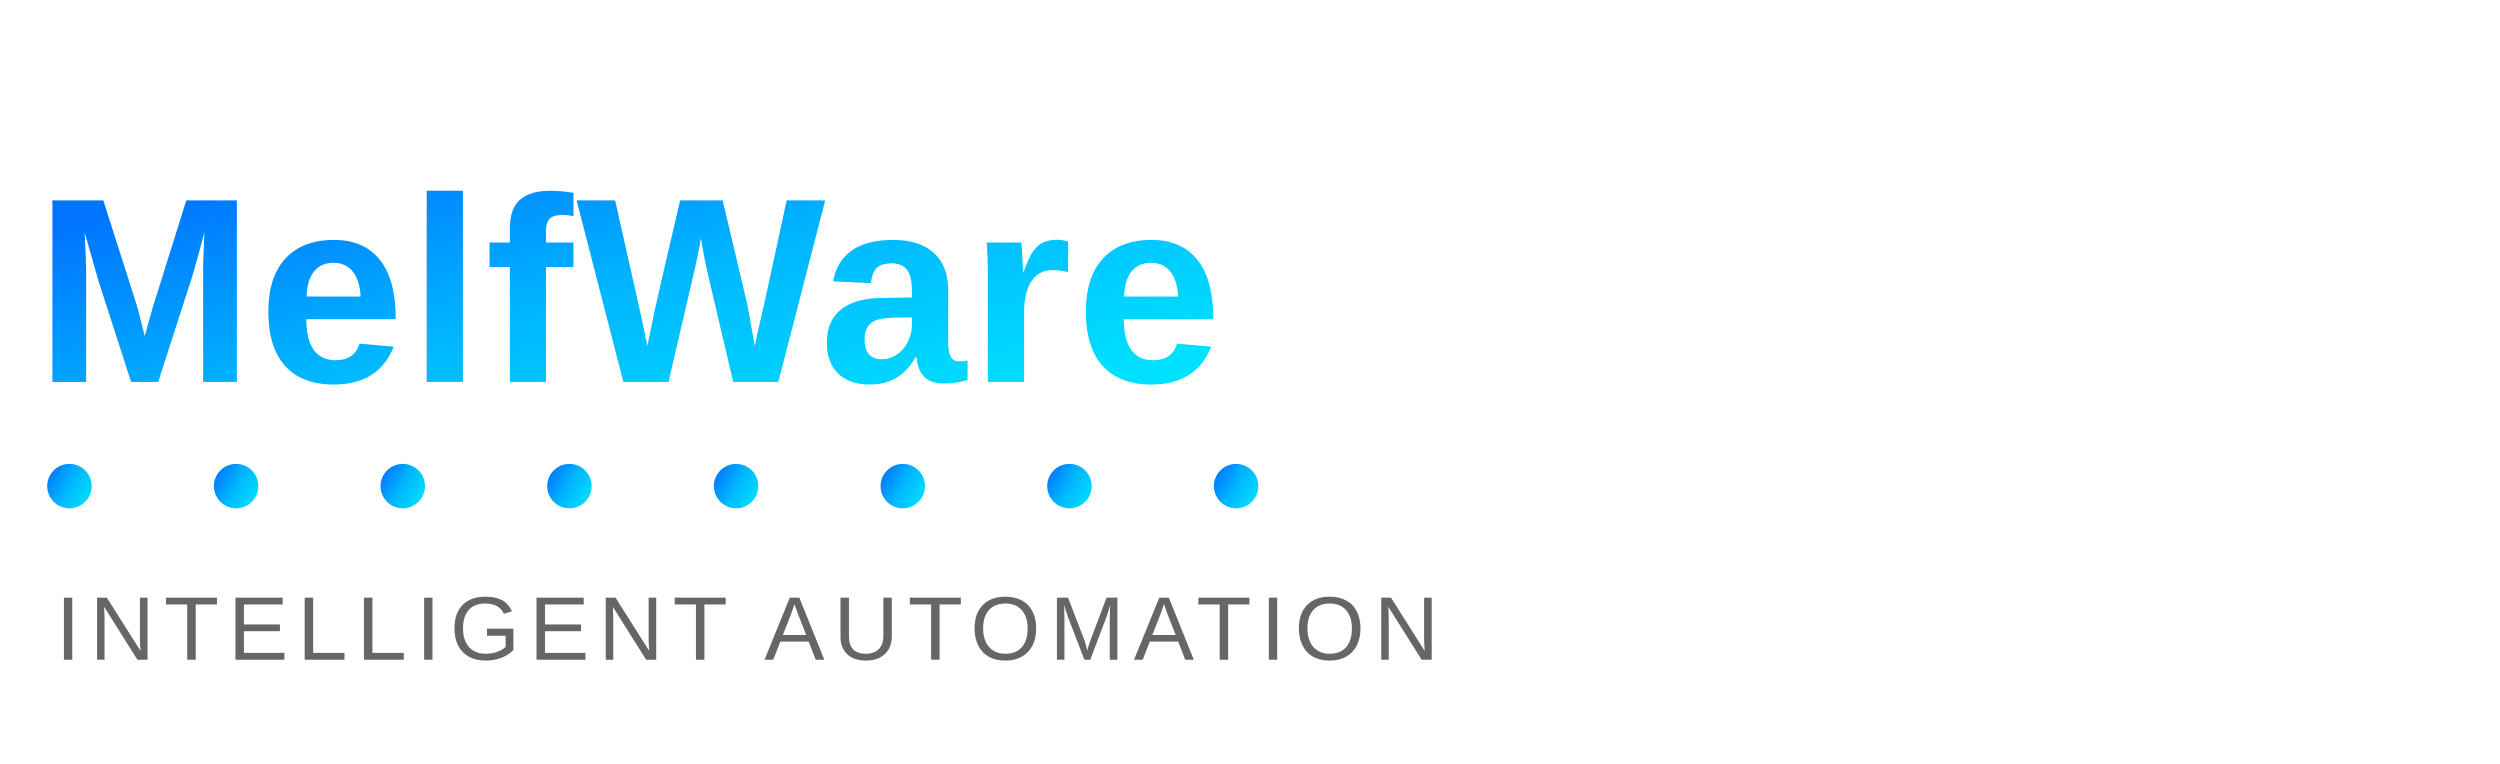
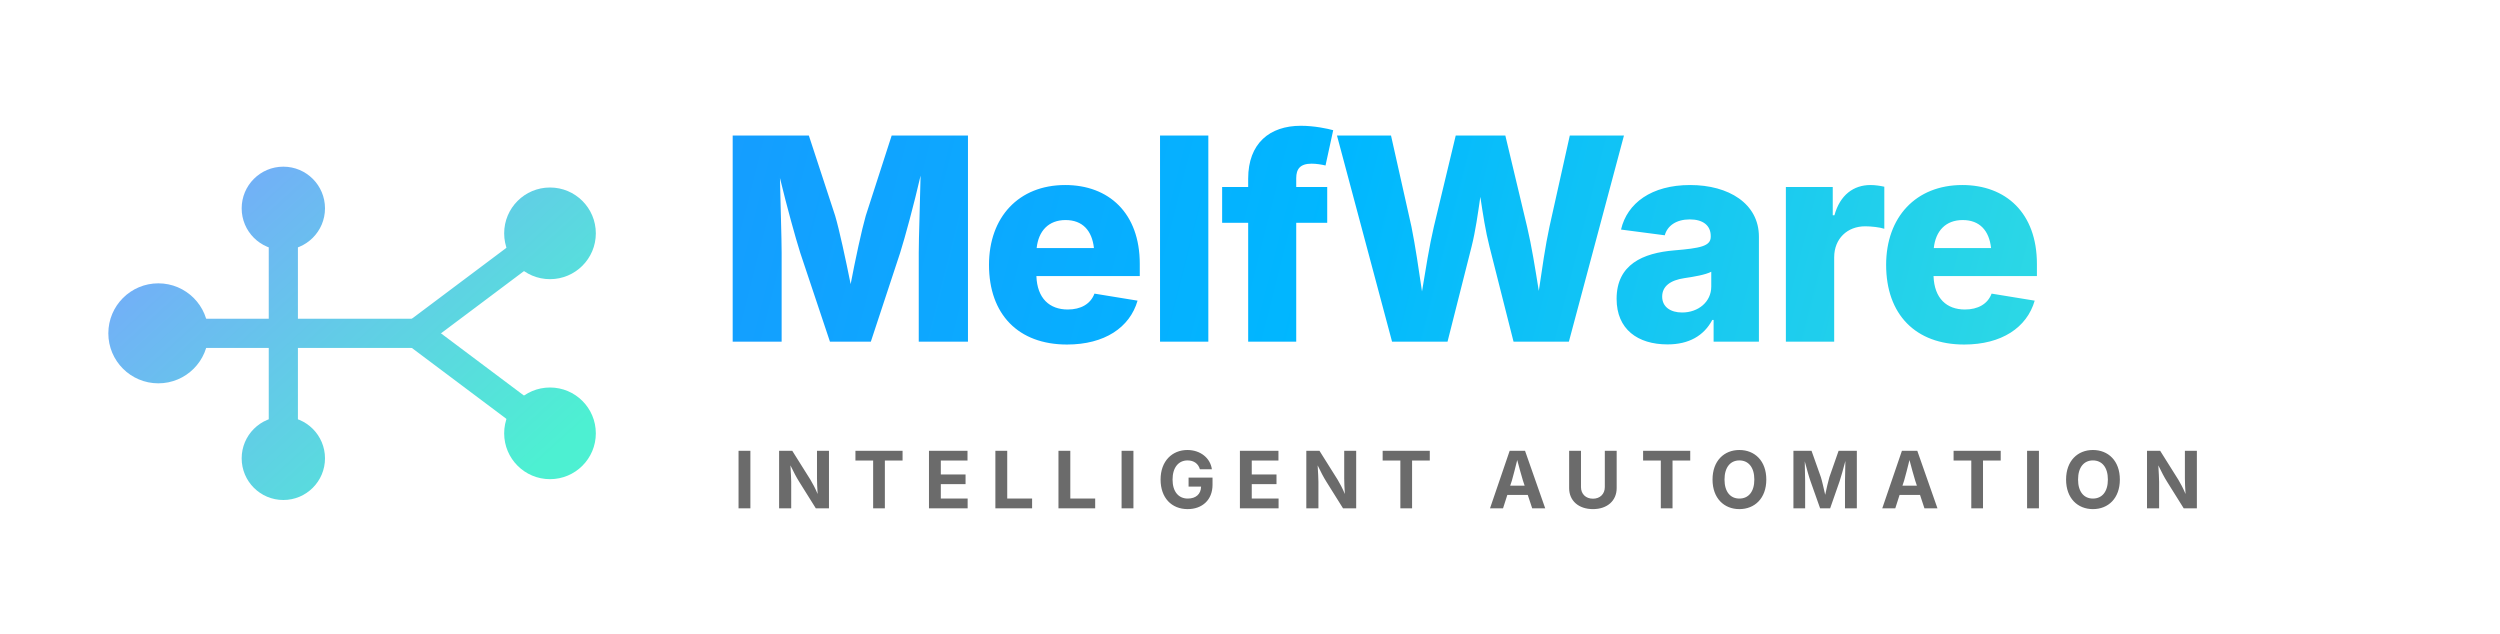
- <svg xmlns="http://www.w3.org/2000/svg" viewBox="0 0 360 110" role="img" aria-labelledby="logoTitle logoDesc">
+ <svg xmlns="http://www.w3.org/2000/svg" viewBox="0 0 300 76" role="img" aria-labelledby="logoTitle logoDesc">
  <defs>
-     <linearGradient id="mw-blue-refined" x1="0%" y1="20%" x2="100%" y2="80%">
-       <stop offset="0%" stop-color="#0074FF" />
-       <stop offset="50%" stop-color="#00B7FF" />
-       <stop offset="100%" stop-color="#00E0FF" />
+     <linearGradient id="mw-word" x1="0" y1="0" x2="300" y2="76" gradientUnits="userSpaceOnUse">
+       <stop offset="0" stop-color="#2f7dff" />
+       <stop offset="0.52" stop-color="#00b7ff" />
+       <stop offset="1" stop-color="#4df0d2" />
+     </linearGradient>
+     <linearGradient id="mw-node" x1="20" y1="16" x2="60" y2="60" gradientUnits="userSpaceOnUse">
+       <stop offset="0" stop-color="#7aa2ff" />
+       <stop offset="1" stop-color="#4df0d2" />
    </linearGradient>
  </defs>
-   <g class="logo-dots" transform="translate(10,70)">
-     <circle cx="0" cy="0" r="3.2" fill="url(#mw-blue-refined)" />
-     <circle cx="24" cy="0" r="3.2" fill="url(#mw-blue-refined)" />
-     <circle cx="48" cy="0" r="3.2" fill="url(#mw-blue-refined)" />
-     <circle cx="72" cy="0" r="3.2" fill="url(#mw-blue-refined)" />
-     <circle cx="96" cy="0" r="3.2" fill="url(#mw-blue-refined)" />
-     <circle cx="120" cy="0" r="3.2" fill="url(#mw-blue-refined)" />
-     <circle cx="144" cy="0" r="3.2" fill="url(#mw-blue-refined)" />
-     <circle cx="168" cy="0" r="3.2" fill="url(#mw-blue-refined)" />
+   <g fill="none" stroke="url(#mw-node)" stroke-linecap="round" stroke-linejoin="round">
+     <path d="M19 40H50" stroke-width="3.5" />
+     <path d="M34 25V55" stroke-width="3.5" />
+     <path d="M50 40L66 28" stroke-width="3.5" />
+     <path d="M50 40L66 52" stroke-width="3.5" />
  </g>
-   <text class="logo-wordmark" x="5" y="55" font-family="Segoe UI, system-ui, -apple-system, Arial, sans-serif" font-weight="700" font-size="38" letter-spacing="0.5" fill="url(#mw-blue-refined)">
-     MelfWare
-   </text>
-   <text class="logo-tagline" x="8" y="95" font-family="Segoe UI, system-ui, -apple-system, Arial, sans-serif" font-size="13" letter-spacing="1.3" fill="#666666">
-     INTELLIGENT AUTOMATION
-   </text>
+   <g fill="url(#mw-node)">
+     <circle cx="19" cy="40" r="6" />
+     <circle cx="34" cy="25" r="5" />
+     <circle cx="34" cy="55" r="5" />
+     <circle cx="66" cy="28" r="5.5" />
+     <circle cx="66" cy="52" r="5.5" />
+   </g>
+   <text x="86" y="41" font-family="Inter, Segoe UI, system-ui, -apple-system, BlinkMacSystemFont, Arial, sans-serif" font-size="34" font-weight="760" letter-spacing="-0.6" fill="url(#mw-word)">MelfWare</text>
+   <text x="88" y="61" font-family="Inter, Segoe UI, system-ui, -apple-system, BlinkMacSystemFont, Arial, sans-serif" font-size="9.5" font-weight="650" letter-spacing="2.2" fill="currentColor" opacity="0.58">INTELLIGENT AUTOMATION</text>
</svg>
